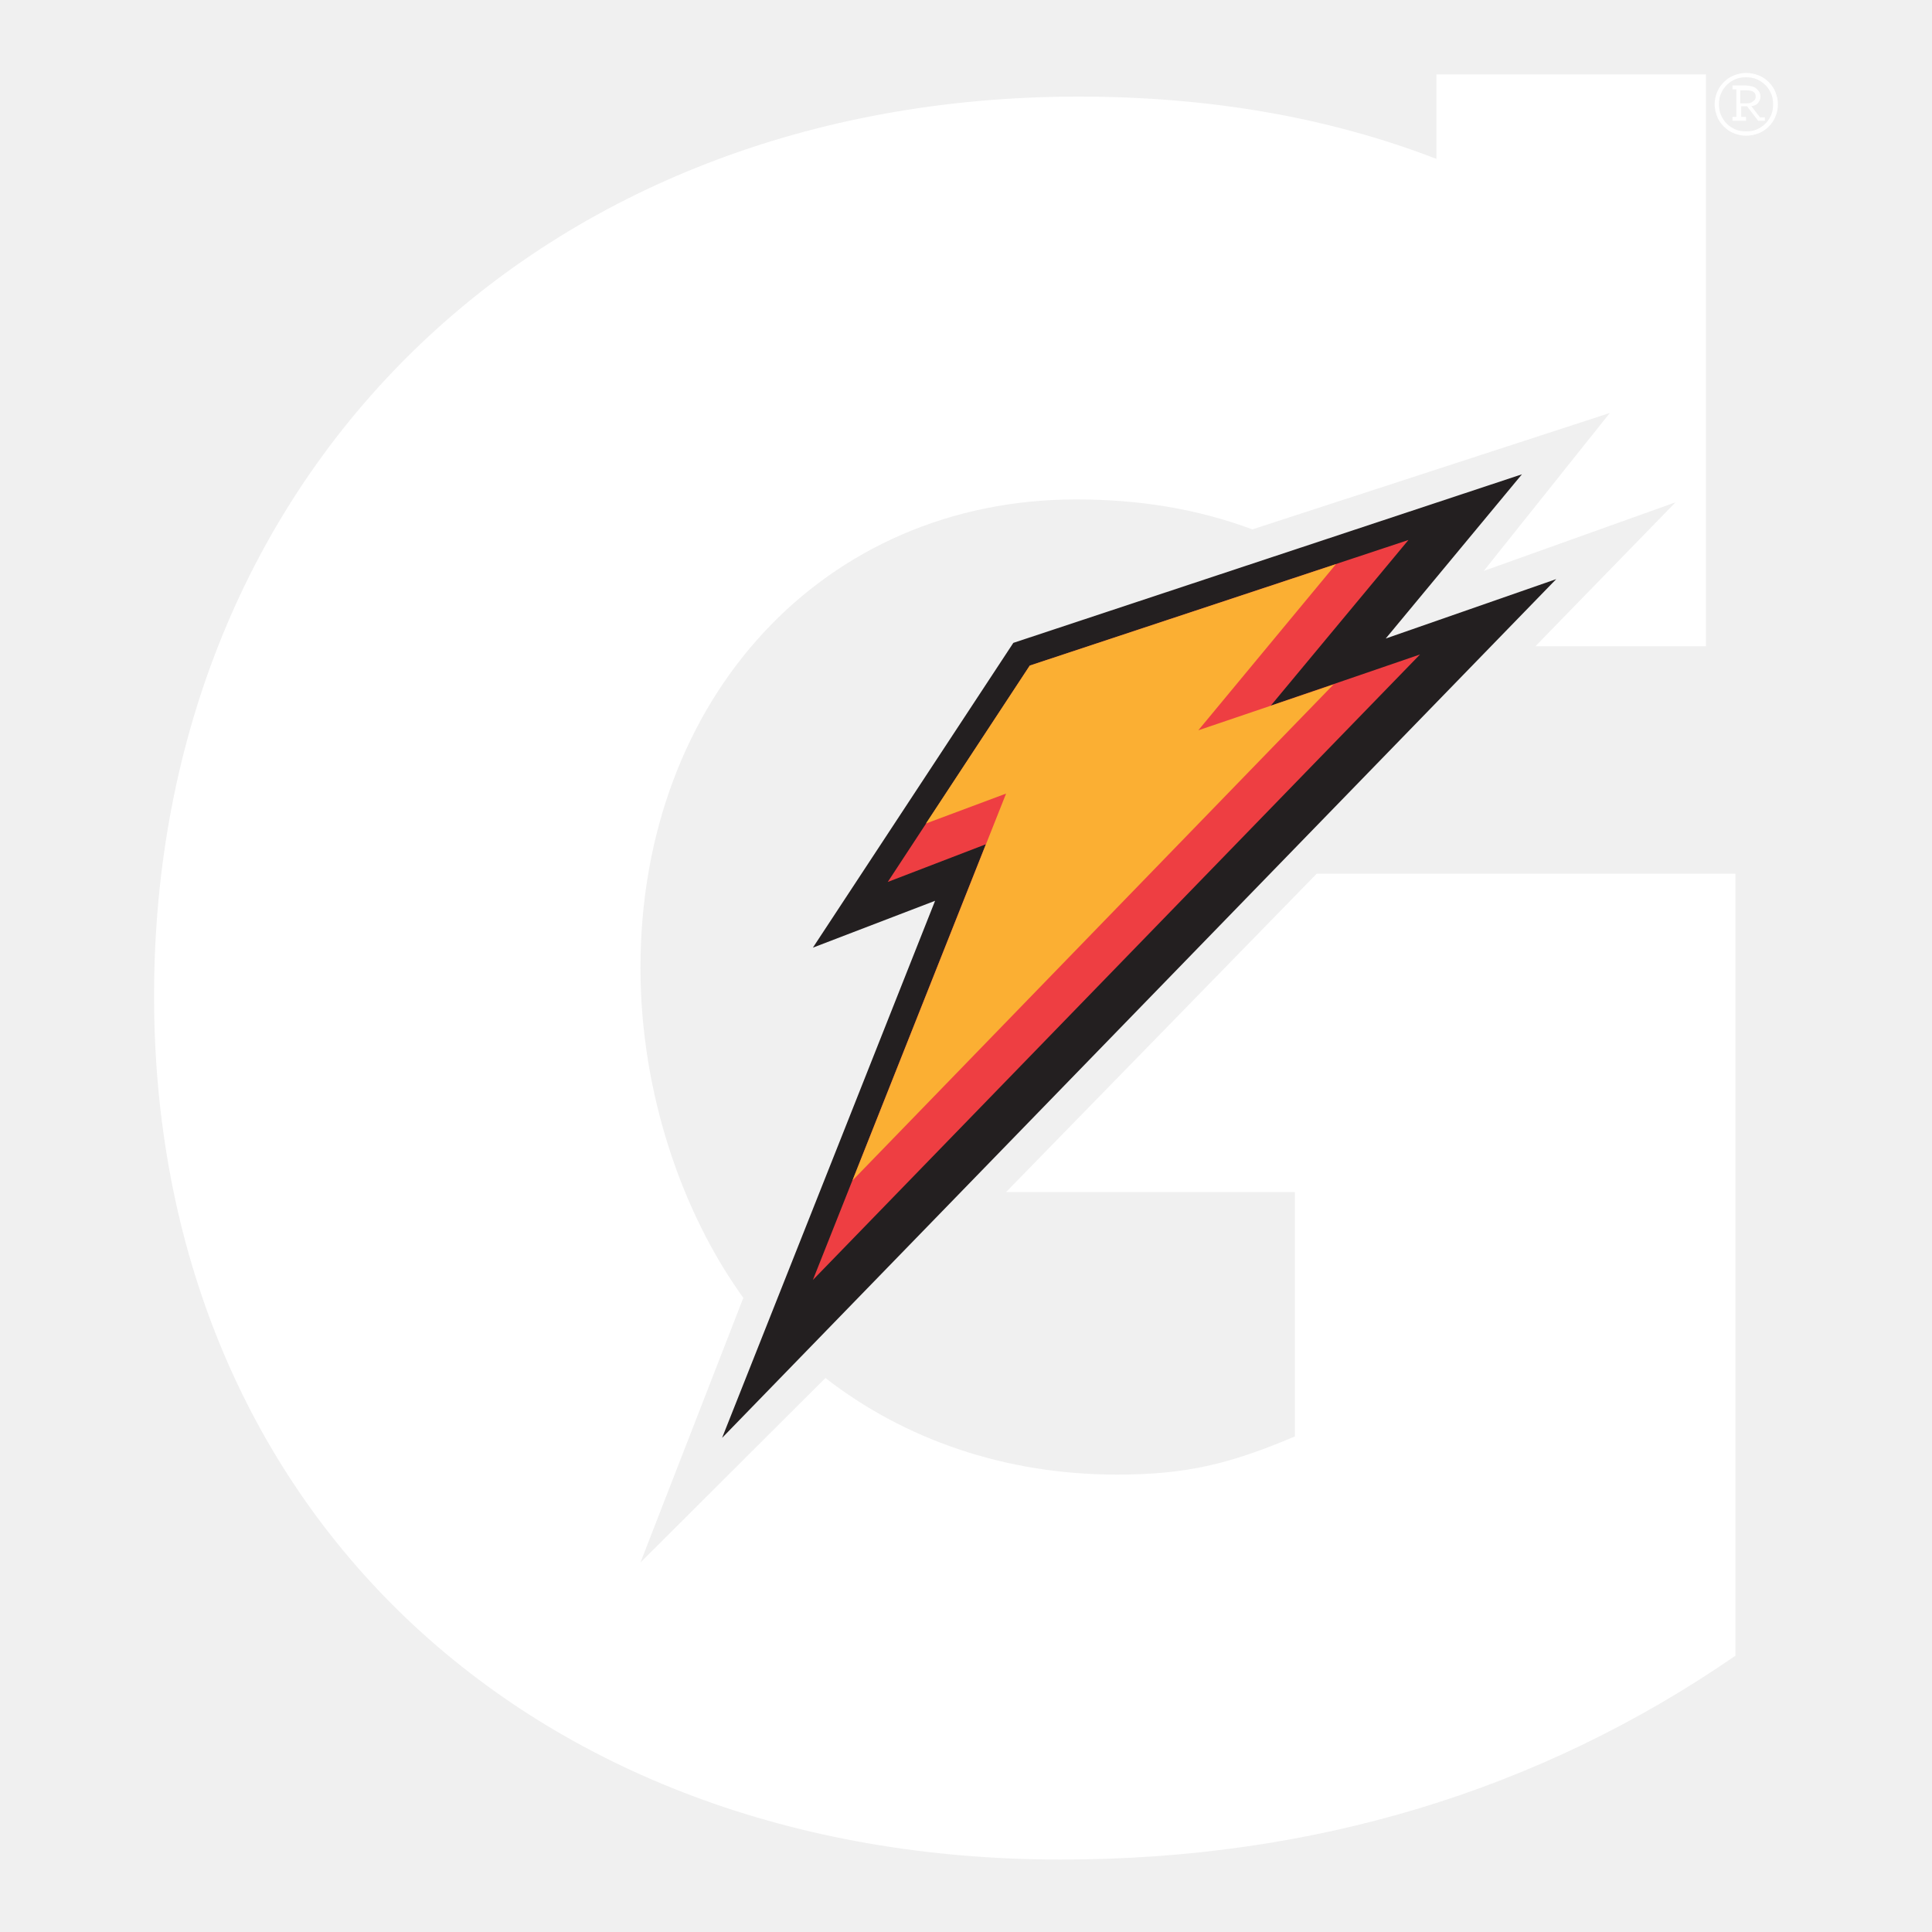
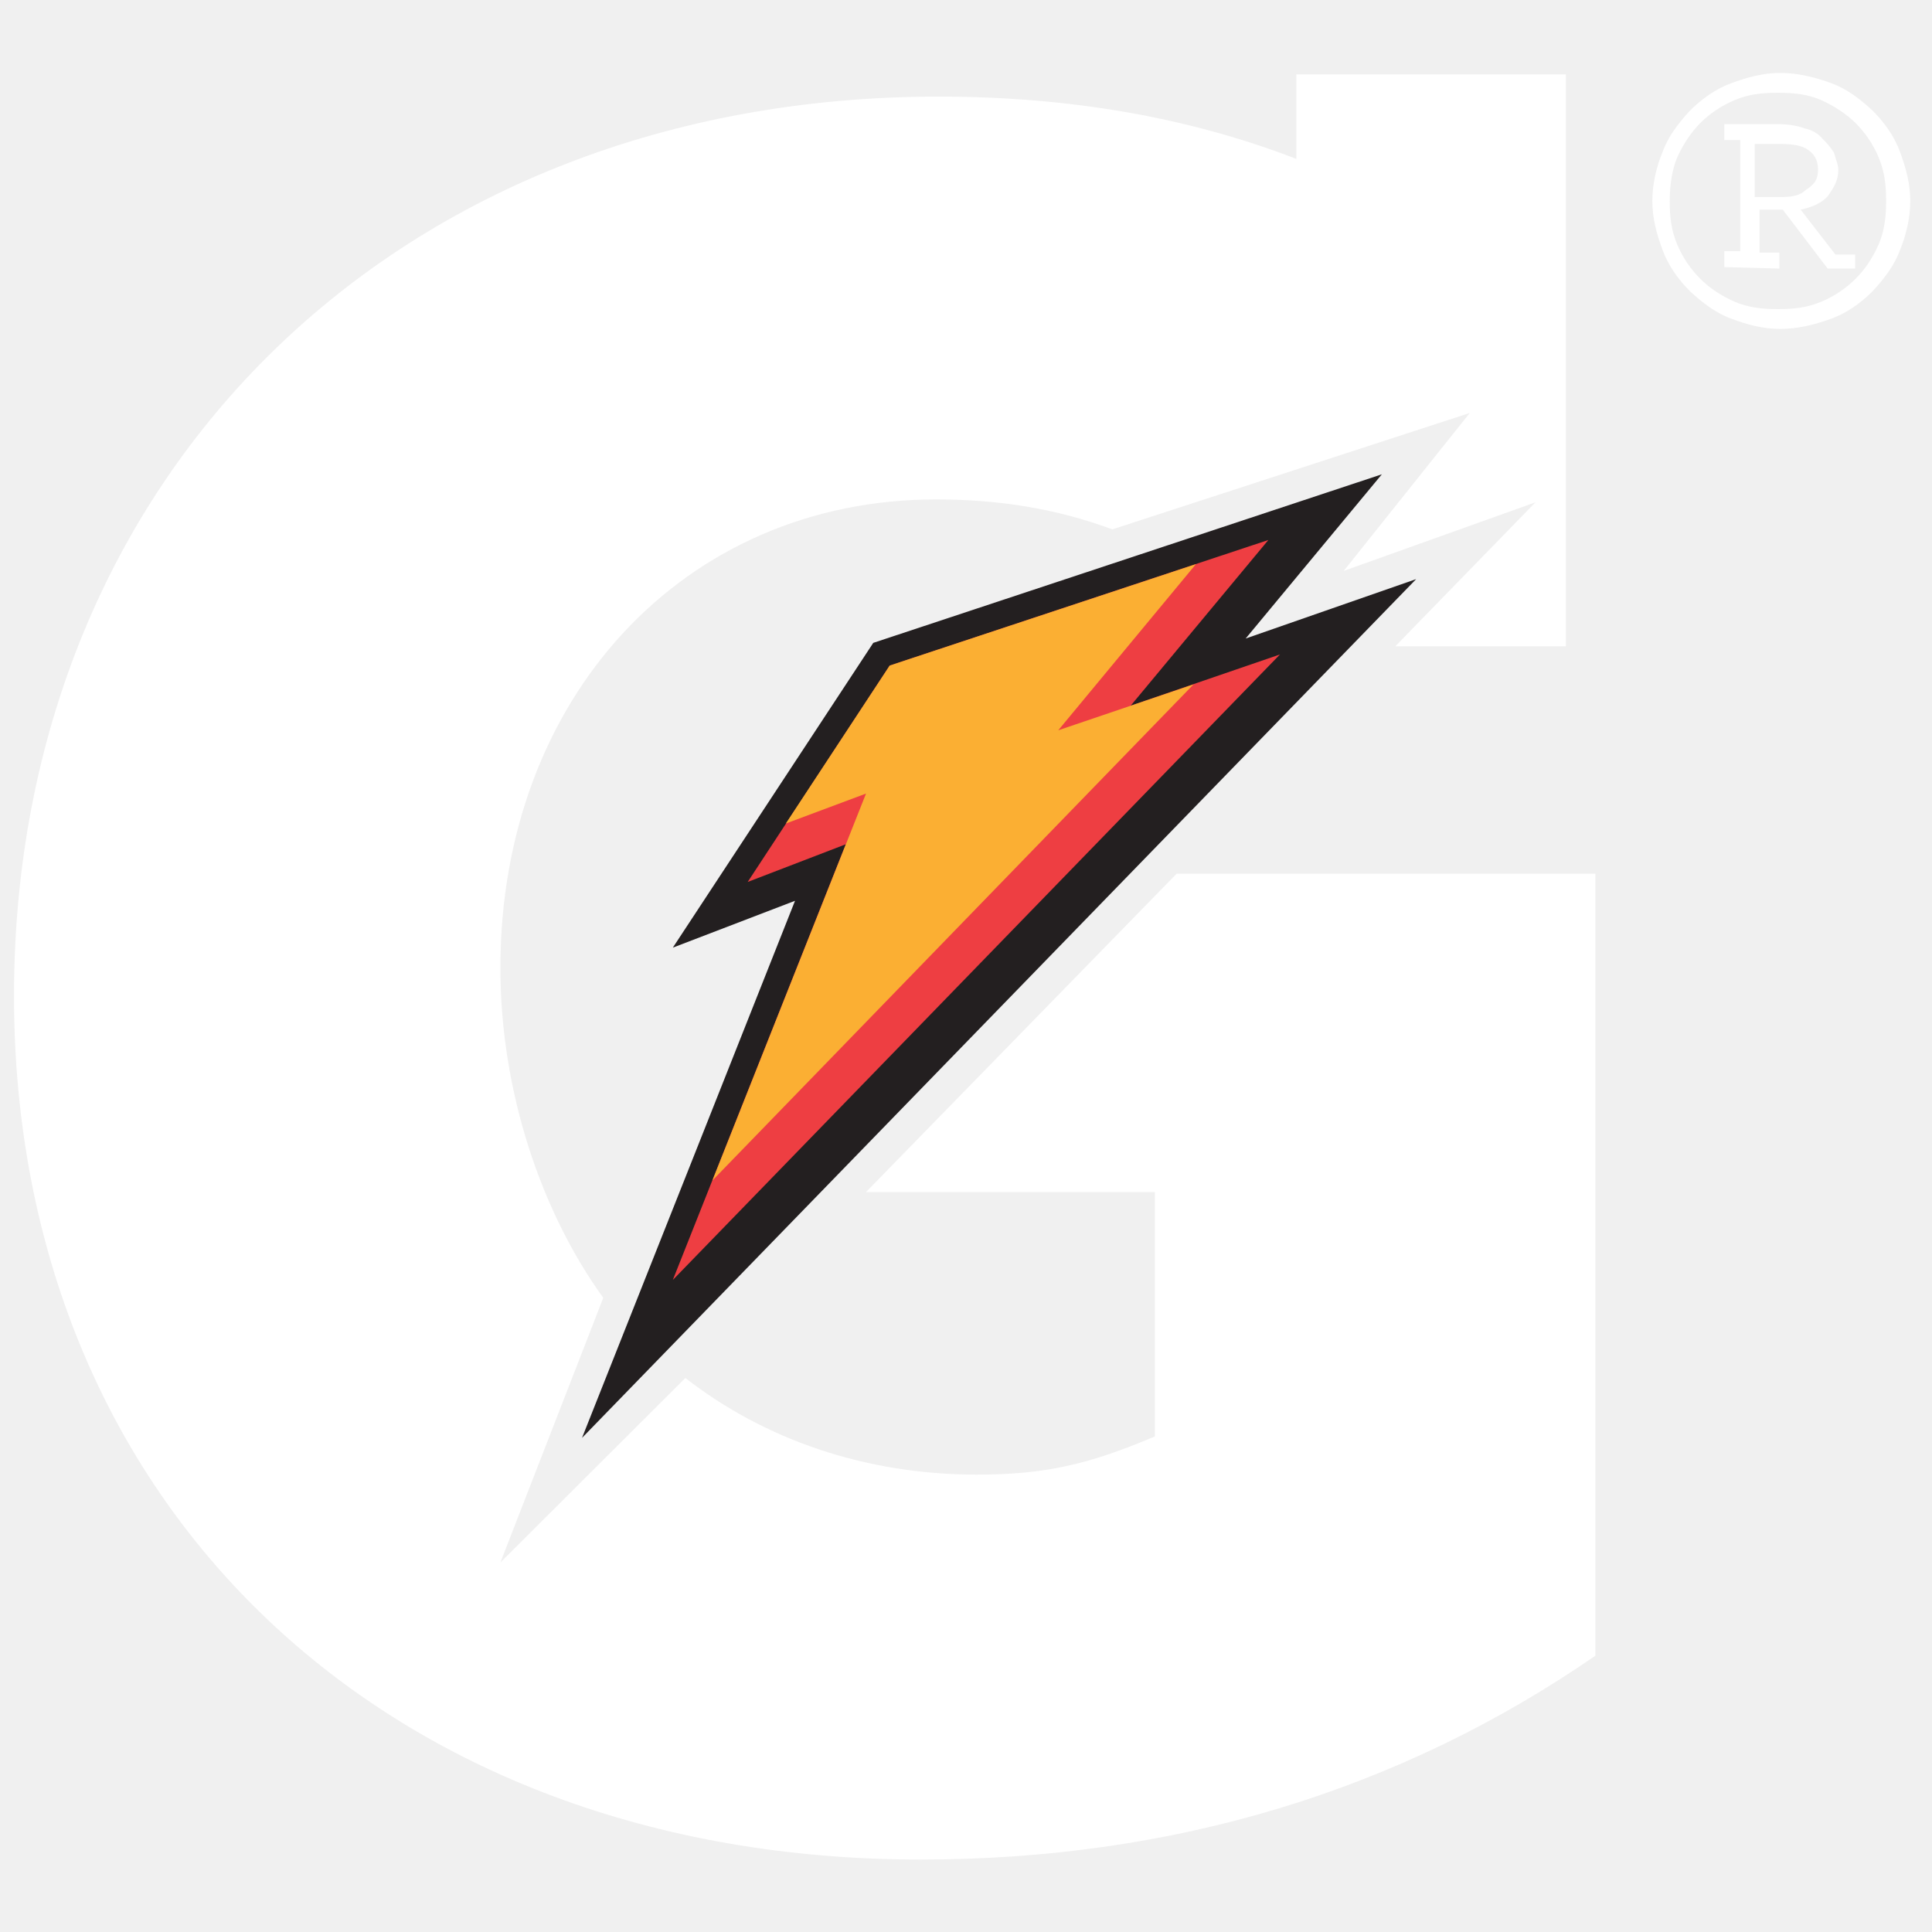
- <svg xmlns="http://www.w3.org/2000/svg" viewBox="0 0 400 400">
-   <style type="text/css">  
+ <svg xmlns="http://www.w3.org/2000/svg" version="1.1" id="Layer_1" x="0px" y="0px" viewBox="0 0 400 400" style="enable-background:new 0 0 400 400;" xml:space="preserve">
+   <style type="text/css">
	.st0{fill:#231F20;}
	.st1{fill:#EE3E42;}
	.st2{fill:#FFFFFF;}
	.st3{fill:#FBAF33;}
</style>
-   <path class="st0" d="m149.5 297.7c5.7-14.3 44.1-111.2 44.1-111.2l-25.3 9.7 41.5-63.1 105.3-34.9-28.2 34 35.3-12.3-172.7 177.8" />
-   <polyline class="st1" points="213.2 137.8 291.6 111.8 263.1 146.1 294 135.5 168.3 265 204.1 174.8 183.8 182.6 213.2 137.8" />
-   <path class="st2" d="m272.6 180.9l-64.3 65.9h59.8v50.6c-13.7 5.8-22.7 7.9-36.9 7.9-23.1 0-44-7.3-60.3-20l-38.3 38.2 21.3-54.8c-12.8-17.7-21.3-42.7-21.3-68.3 0-55.9 38-97 90.2-97 13 0 24.9 1.9 36.5 6.2l74-24.1-26.1 32.7 39.7-14.2-25.8 26.5-3.2 3.3h35.3v-118.4h-55.8v17.5c-22.3-8.6-46.9-12.9-74.1-12.9-111.3 0-191.4 77.6-191.4 186.2 0 105.5 77 178.8 187.7 178.8 52.2 0 99.1-14.2 139.7-42.2v-161.9h-86.7z" />
-   <polygon class="st3" points="176.5 244.4 276.1 141.7 248.1 151.2 276.6 116.8 213.2 137.8 191.7 170.5 208.3 164.3" />
-   <path class="st2" d="m355 21.6c0-0.9 0.2-1.8 0.5-2.5 0.3-0.8 0.8-1.5 1.4-2.1s1.3-1.1 2.1-1.4 1.6-0.5 2.5-0.5 1.8 0.2 2.6 0.5 1.5 0.8 2.1 1.4 1.1 1.3 1.4 2.1 0.5 1.6 0.5 2.5-0.2 1.8-0.5 2.5c-0.3 0.8-0.8 1.5-1.4 2.1s-1.3 1.1-2.1 1.4-1.7 0.5-2.6 0.5-1.7-0.2-2.5-0.5-1.5-0.8-2.1-1.4-1.1-1.3-1.4-2.1-0.5-1.6-0.5-2.5zm0.9 0c0 0.8 0.1 1.5 0.4 2.2s0.7 1.3 1.2 1.8 1.1 0.9 1.8 1.2 1.4 0.4 2.2 0.4 1.5-0.1 2.2-0.4 1.3-0.7 1.8-1.2 0.9-1.1 1.2-1.8 0.4-1.4 0.4-2.2-0.1-1.5-0.4-2.2-0.7-1.3-1.2-1.8-1.1-0.9-1.8-1.2-1.4-0.4-2.2-0.4-1.5 0.1-2.2 0.4-1.3 0.7-1.8 1.2-0.9 1.1-1.2 1.8c-0.3 0.6-0.4 1.4-0.4 2.2zm2.8 3.4v-0.8h0.8v-5.7h-0.8v-0.8h2.7c0.5 0 1 0.1 1.4 0.2s0.7 0.3 0.9 0.5 0.4 0.4 0.6 0.7c0.1 0.3 0.2 0.6 0.2 0.9 0 0.5-0.2 0.9-0.5 1.3s-0.8 0.6-1.4 0.7l1.8 2.3h1v0.7h-1.4l-2.3-3h-1.2v2.2h1v0.8h-2.8zm4.8-5c0-0.5-0.2-0.8-0.5-1s-0.8-0.3-1.4-0.3h-1.3v2.7h1.3c0.6 0 1-0.1 1.3-0.4 0.5-0.3 0.6-0.6 0.6-1z" />
+   <path class="st0" d="M120.5,297.7c5.7-14.3,44.1-111.2,44.1-111.2l-25.3,9.7l41.5-63.1l105.3-34.9l-28.2,34l35.3-12.3L120.5,297.7" />
+   <polyline class="st1" points="184.2,137.8 262.6,111.8 234.1,146.1 265,135.5 139.3,265 175.1,174.8 154.8,182.6 184.2,137.8 " />
+   <path class="st2" d="M243.6,180.9l-64.3,65.9h59.8v50.6c-13.7,5.8-22.7,7.9-36.9,7.9c-23.1,0-44-7.3-60.3-20l-38.3,38.2l21.3-54.8  c-12.8-17.7-21.3-42.7-21.3-68.3c0-55.9,38-97,90.2-97c13,0,24.9,1.9,36.5,6.2l74-24.1l-26.1,32.7l39.7-14.2l-25.8,26.5l-3.2,3.3  h35.3V15.4h-55.8v17.5C246.1,24.3,221.5,20,194.3,20C83,20,2.9,97.6,2.9,206.2c0,105.5,77,178.8,187.7,178.8  c52.2,0,99.1-14.2,139.7-42.2V180.9H243.6L243.6,180.9z" />
+   <polygon class="st3" points="147.5,244.4 247.1,141.7 219.1,151.2 247.6,116.8 184.2,137.8 162.7,170.5 179.3,164.3 " />
+   <path class="st2" d="M342.1,41.6c0-3.6,0.9-7.2,2.1-10.1c1.2-3.3,3.3-6,5.7-8.6c2.4-2.4,5.3-4.5,8.6-5.7c3.3-1.2,6.5-2.1,10.1-2.1  s7.2,0.9,10.5,2.1s6,3.3,8.6,5.7c2.4,2.4,4.5,5.3,5.7,8.6s2.1,6.5,2.1,10.1s-0.9,7.2-2.1,10.1c-1.2,3.3-3.3,6-5.7,8.6  c-2.4,2.4-5.3,4.5-8.6,5.7s-6.9,2.1-10.5,2.1s-6.9-0.9-10.1-2.1c-3.3-1.2-6-3.3-8.6-5.7c-2.4-2.4-4.5-5.3-5.7-8.6  C343,48.5,342.1,45.2,342.1,41.6z M345.7,41.6c0,3.3,0.3,6,1.5,8.9s2.9,5.3,4.8,7.2c2.1,2.1,4.5,3.6,7.2,4.8  c2.9,1.2,5.7,1.5,8.9,1.5c3.3,0,6-0.3,8.9-1.5s5.3-2.9,7.2-4.8c2.1-2.1,3.6-4.5,4.8-7.2c1.2-2.9,1.5-5.7,1.5-8.9s-0.3-6-1.5-8.9  s-2.9-5.3-4.8-7.2c-1.9-1.9-4.5-3.6-7.2-4.8c-2.7-1.2-5.7-1.5-8.9-1.5c-3.3,0-6,0.3-8.9,1.5s-5.3,2.9-7.2,4.8  c-1.9,1.9-3.6,4.5-4.8,7.2C346.2,35.1,345.7,38.3,345.7,41.6z M357,55.3V52h3.3V29H357v-3.3h11c2.1,0,4.1,0.3,5.7,0.9  c1.5,0.3,2.9,1.2,3.6,2.1c0.9,0.9,1.5,1.5,2.4,2.9c0.3,1.2,0.9,2.4,0.9,3.6c0,2.1-0.9,3.6-2.1,5.3c-1.2,1.5-3.3,2.4-5.7,2.9l7.2,9.3  h4.1v2.9h-5.7l-9.3-12.2h-4.8v8.9h4.1v3.3L357,55.3L357,55.3z M376.4,35.1c0-2.1-0.9-3.3-2.1-4.1c-1.2-0.9-3.3-1.2-5.7-1.2h-5.3v11  h5.3c2.4,0,4.1-0.3,5.3-1.5C376,38,376.4,36.8,376.4,35.1z" />
</svg>
